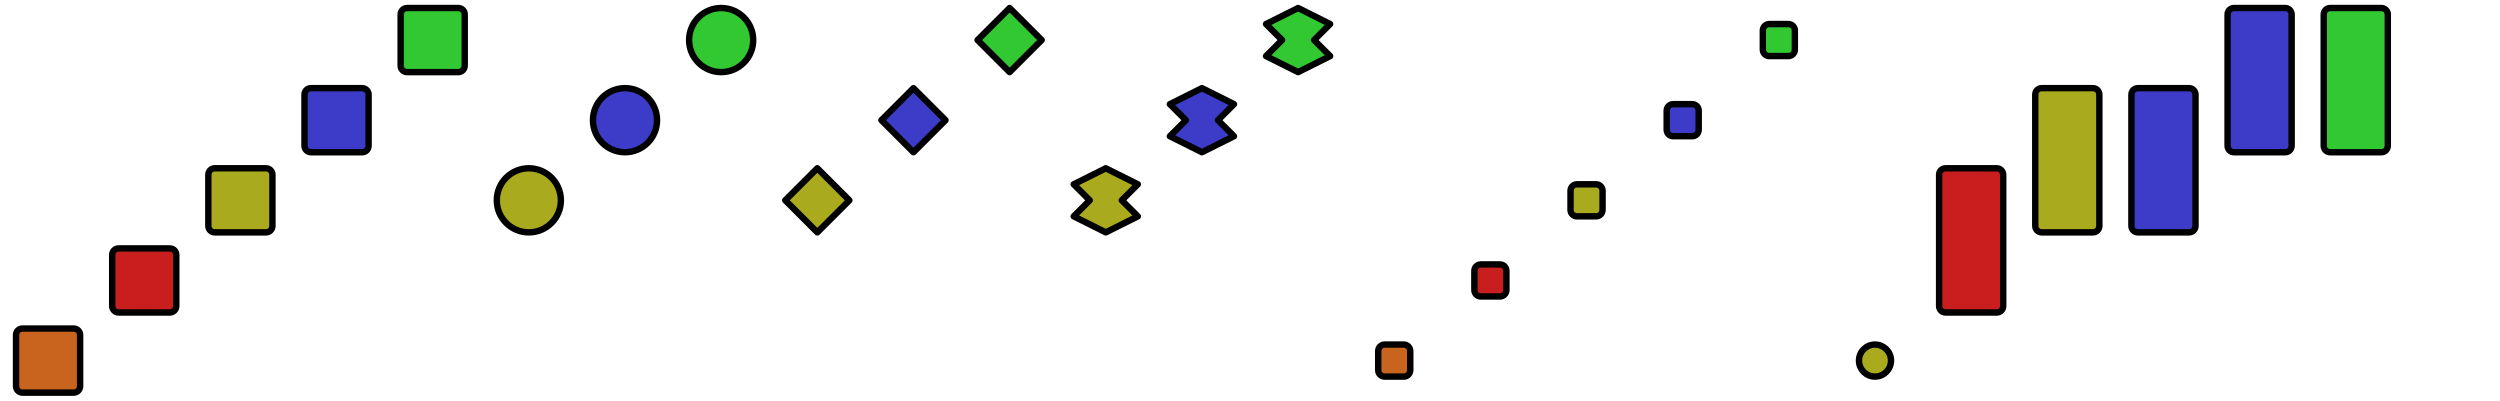
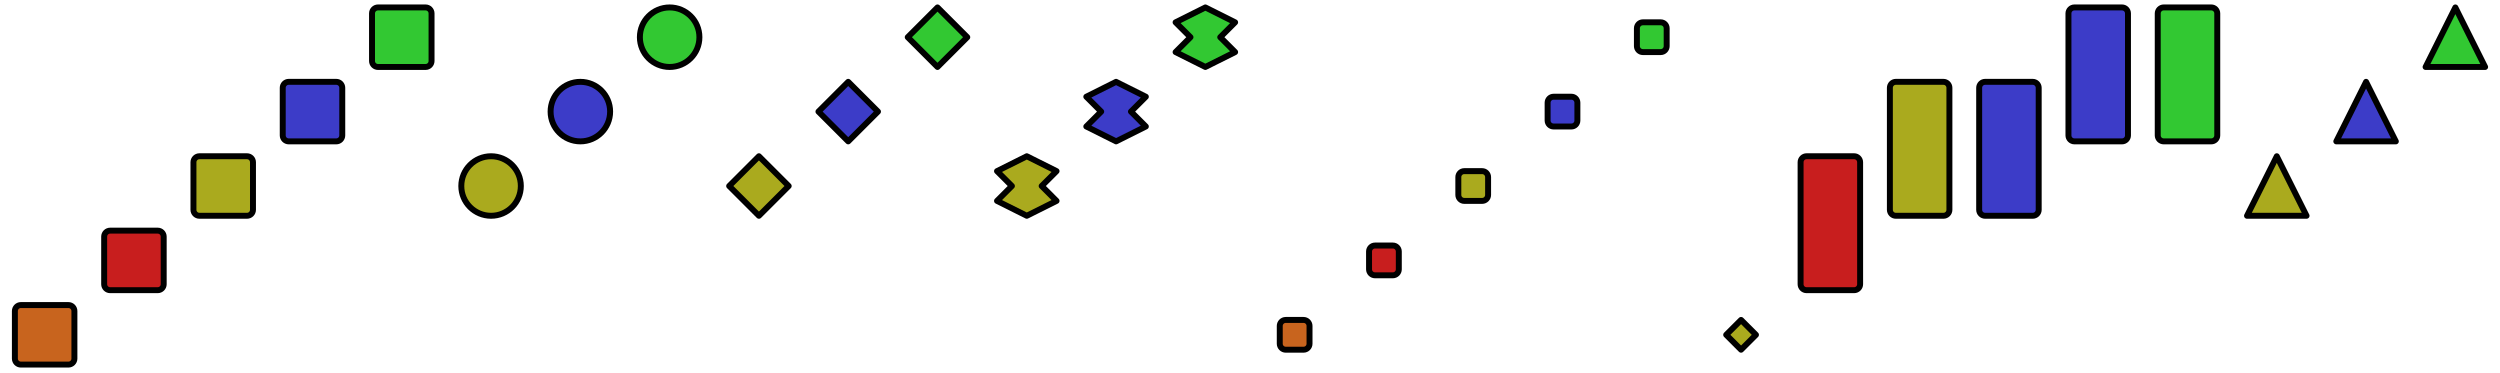
- <svg xmlns="http://www.w3.org/2000/svg" height="125" version="1.1" width="780">
+ <svg xmlns="http://www.w3.org/2000/svg" height="125" version="1.1" width="840">
  <style>
    .thick {
      stroke-width: 2;
      stroke: black;
      stroke-linejoin: round; }
    
    .orange {
      fill: #c8641e; }
    
    .red {
      fill: #c81e1e; }
    
    .yellow {
      fill: #aaaa1e; }
    
    .blue {
      fill: #3c3cc8; }
    
    .green {
      fill: #32c832; }
    
    .guide {
      stroke: magenta;
      stroke-width: 2; }
  </style>
  <rect class="thick orange" height="20" rx="2" ry="2" transform="translate(0 100)" width="20" x="5" y="2.5" />
  <rect class="thick red" height="20" rx="2" ry="2" transform="translate(30 75)" width="20" x="5" y="2.5" />
  <rect class="thick yellow" height="20" rx="2" ry="2" transform="translate(60 50)" width="20" x="5" y="2.5" />
  <rect class="thick blue" height="20" rx="2" ry="2" transform="translate(90 25)" width="20" x="5" y="2.5" />
  <rect class="thick green" height="20" rx="2" ry="2" transform="translate(120 0)" width="20" x="5" y="2.5" />
  <circle class="thick yellow" cx="15" cy="12.5" r="10" transform="translate(150 50)" />
  <circle class="thick blue" cx="15" cy="12.5" r="10" transform="translate(180 25)" />
  <circle class="thick green" cx="15" cy="12.5" r="10" transform="translate(210 0)" />
  <polygon class="thick yellow" points="15,2.5 5,12.5 15,22.5 25,12.5" transform="translate(240 50)" />
  <polygon class="thick blue" points="15,2.5 5,12.5 15,22.5 25,12.5" transform="translate(270 25)" />
  <polygon class="thick green" points="15,2.5 5,12.5 15,22.5 25,12.5" transform="translate(300 0)" />
  <polygon class="thick yellow" points="15,2.5 5,7.5 10,12.5 5,17.5 15,22.5 25,17.5 20,12.5 25,7.5" transform="translate(330 50)" />
  <polygon class="thick blue" points="15,2.5 5,7.5 10,12.5 5,17.5 15,22.5 25,17.5 20,12.5 25,7.5" transform="translate(360 25)" />
  <polygon class="thick green" points="15,2.5 5,7.5 10,12.5 5,17.5 15,22.5 25,17.5 20,12.5 25,7.5" transform="translate(390 0)" />
  <rect class="thick orange" height="10" rx="2" ry="2" transform="translate(420 100)" width="10" x="10" y="7.5" />
  <rect class="thick red" height="10" rx="2" ry="2" transform="translate(450 75)" width="10" x="10" y="7.5" />
  <rect class="thick yellow" height="10" rx="2" ry="2" transform="translate(480 50)" width="10" x="10" y="7.5" />
  <rect class="thick blue" height="10" rx="2" ry="2" transform="translate(510 25)" width="10" x="10" y="7.5" />
  <rect class="thick green" height="10" rx="2" ry="2" transform="translate(540 0)" width="10" x="10" y="7.5" />
-   <circle class="thick yellow" cx="15" cy="12.5" r="5" transform="translate(570 100)" />
+   <polygon class="thick yellow" points="15,7.5 10,12.5 15,17.5 20,12.5" transform="translate(570 100)" />
  <rect class="thick red" height="45" rx="2" ry="2" transform="translate(600 50)" width="20" x="5" y="2.5" />
  <rect class="thick yellow" height="45" rx="2" ry="2" transform="translate(630 25)" width="20" x="5" y="2.5" />
  <rect class="thick blue" height="45" rx="2" ry="2" transform="translate(660 25)" width="20" x="5" y="2.5" />
  <rect class="thick blue" height="45" rx="2" ry="2" transform="translate(690 0)" width="20" x="5" y="2.5" />
  <rect class="thick green" height="45" rx="2" ry="2" transform="translate(720 0)" width="20" x="5" y="2.5" />
+   <polygon class="thick yellow" points="15,2.5 5,22.5 25,22.5" transform="translate(750 50)" />
+   <polygon class="thick blue" points="15,2.5 5,22.5 25,22.5" transform="translate(780 25)" />
+   <polygon class="thick green" points="15,2.5 5,22.5 25,22.5" transform="translate(810 0)" />
</svg>
